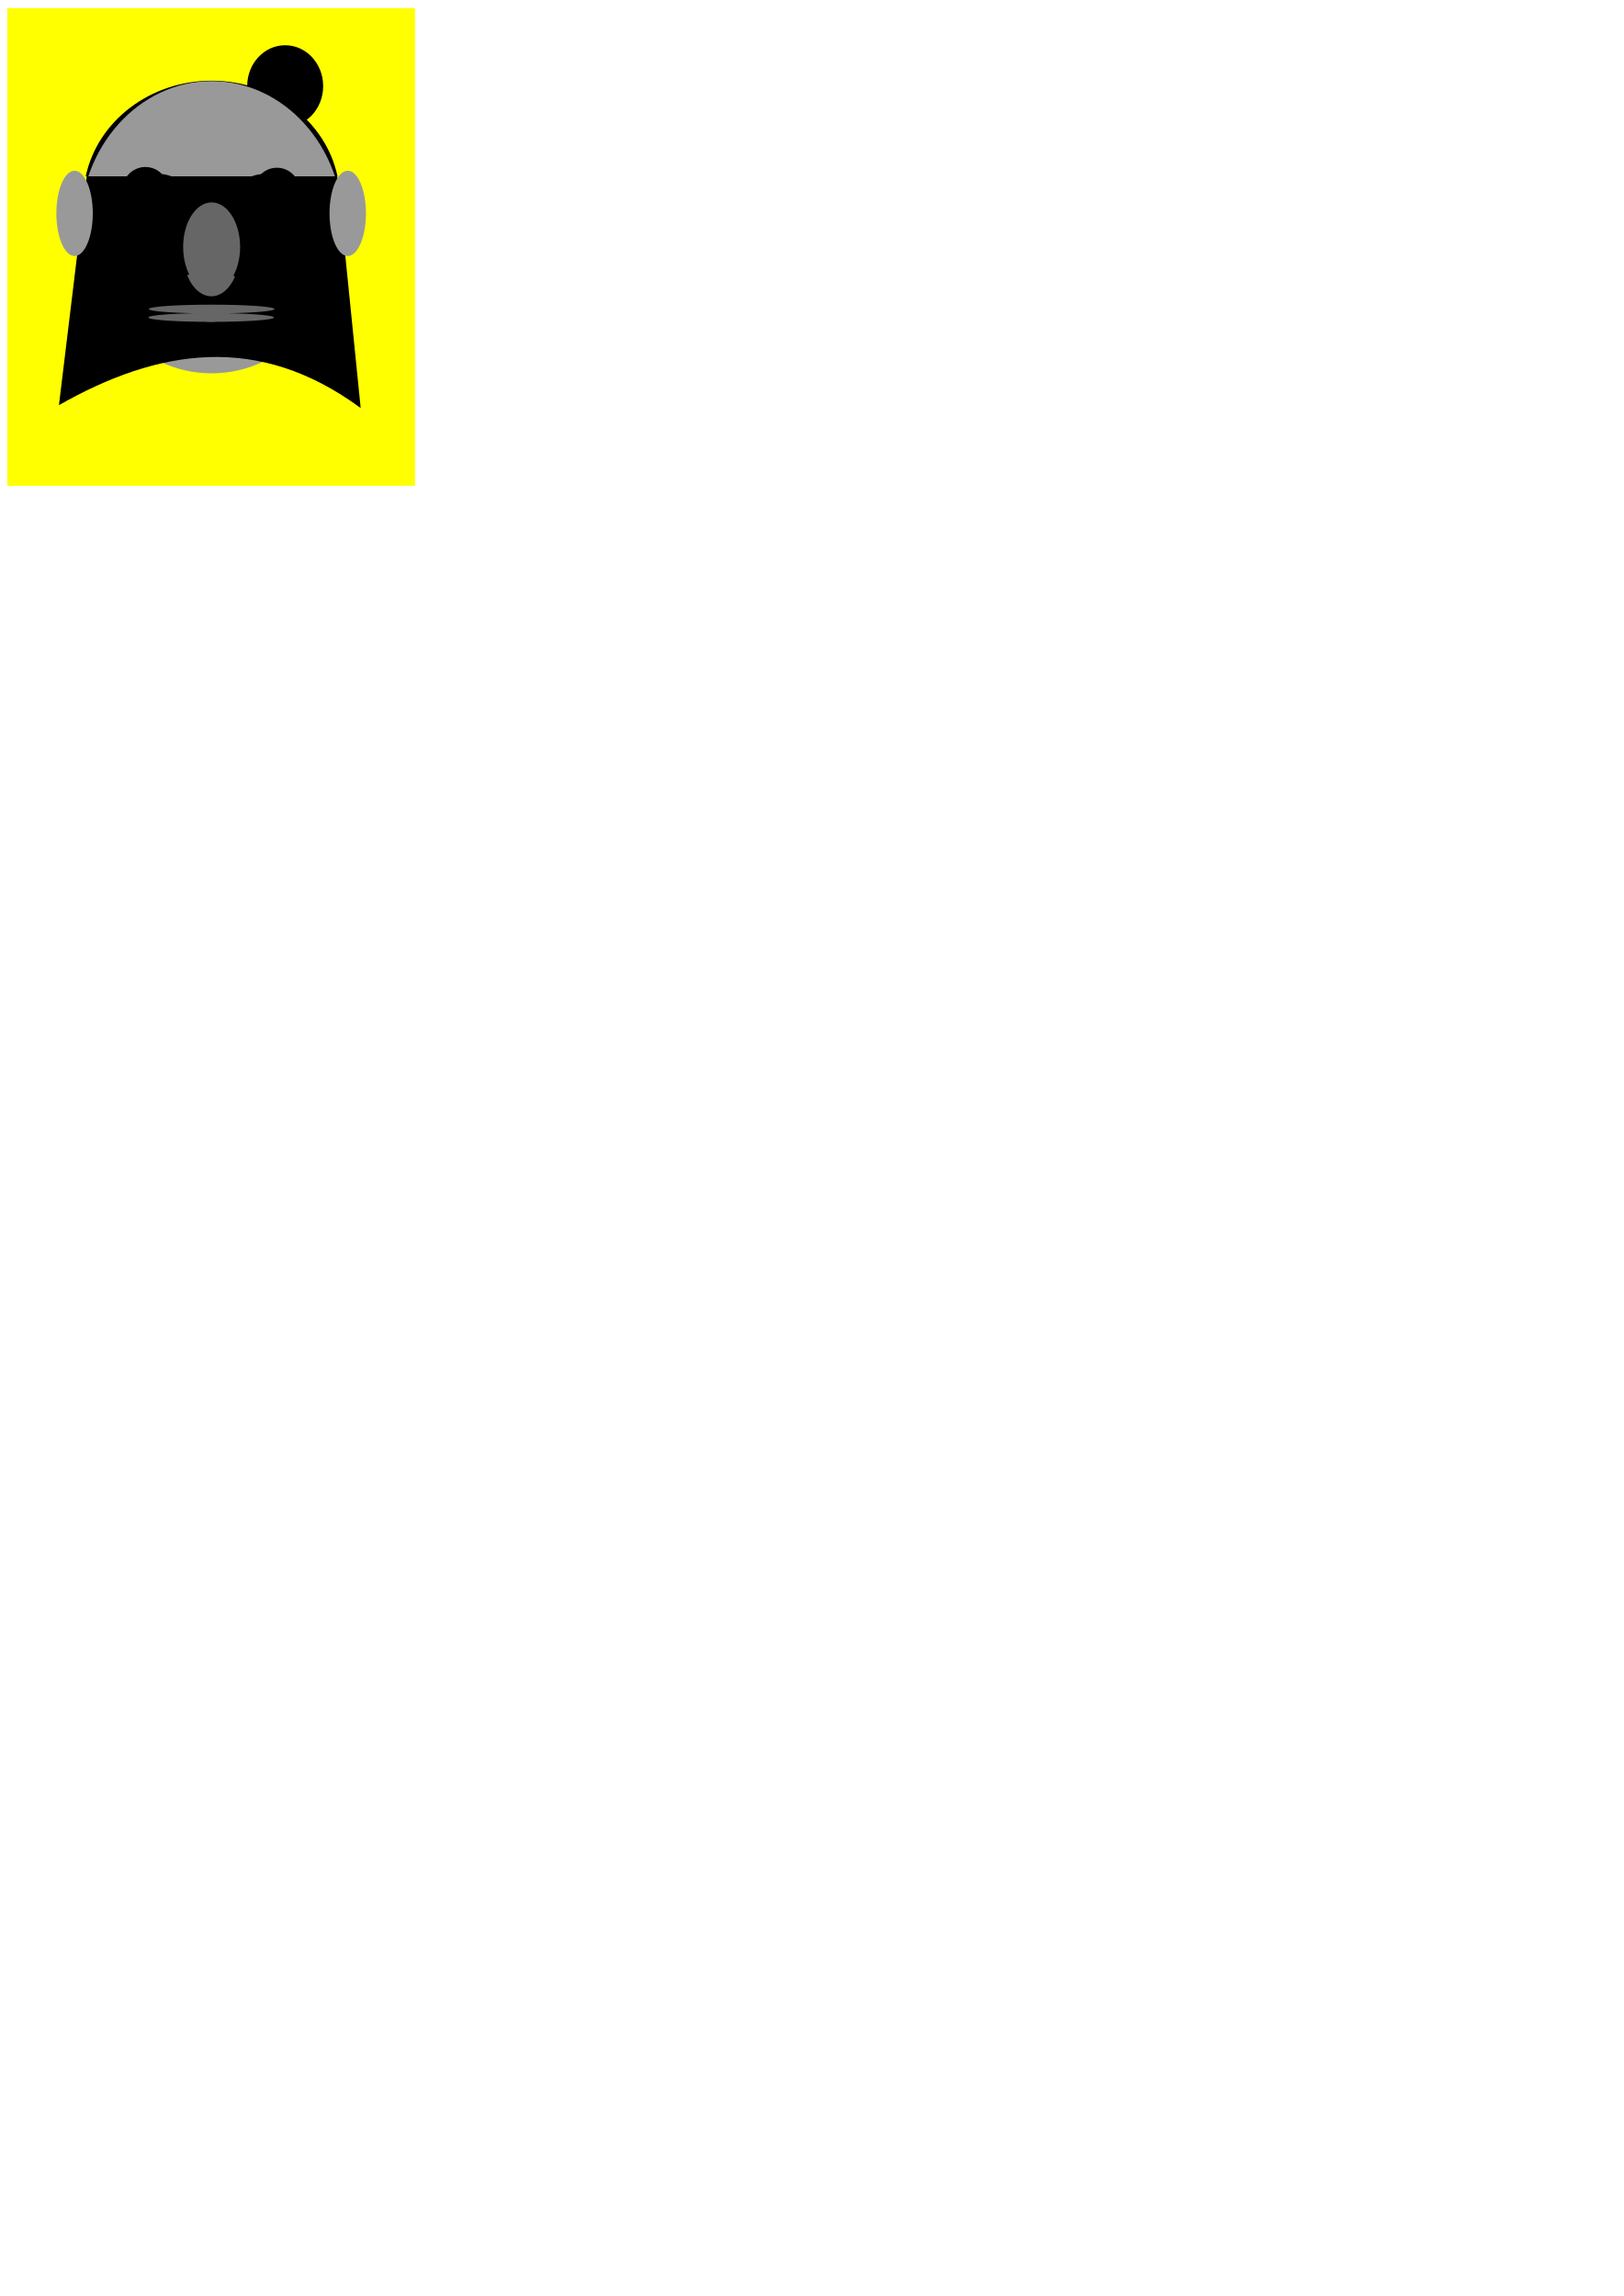
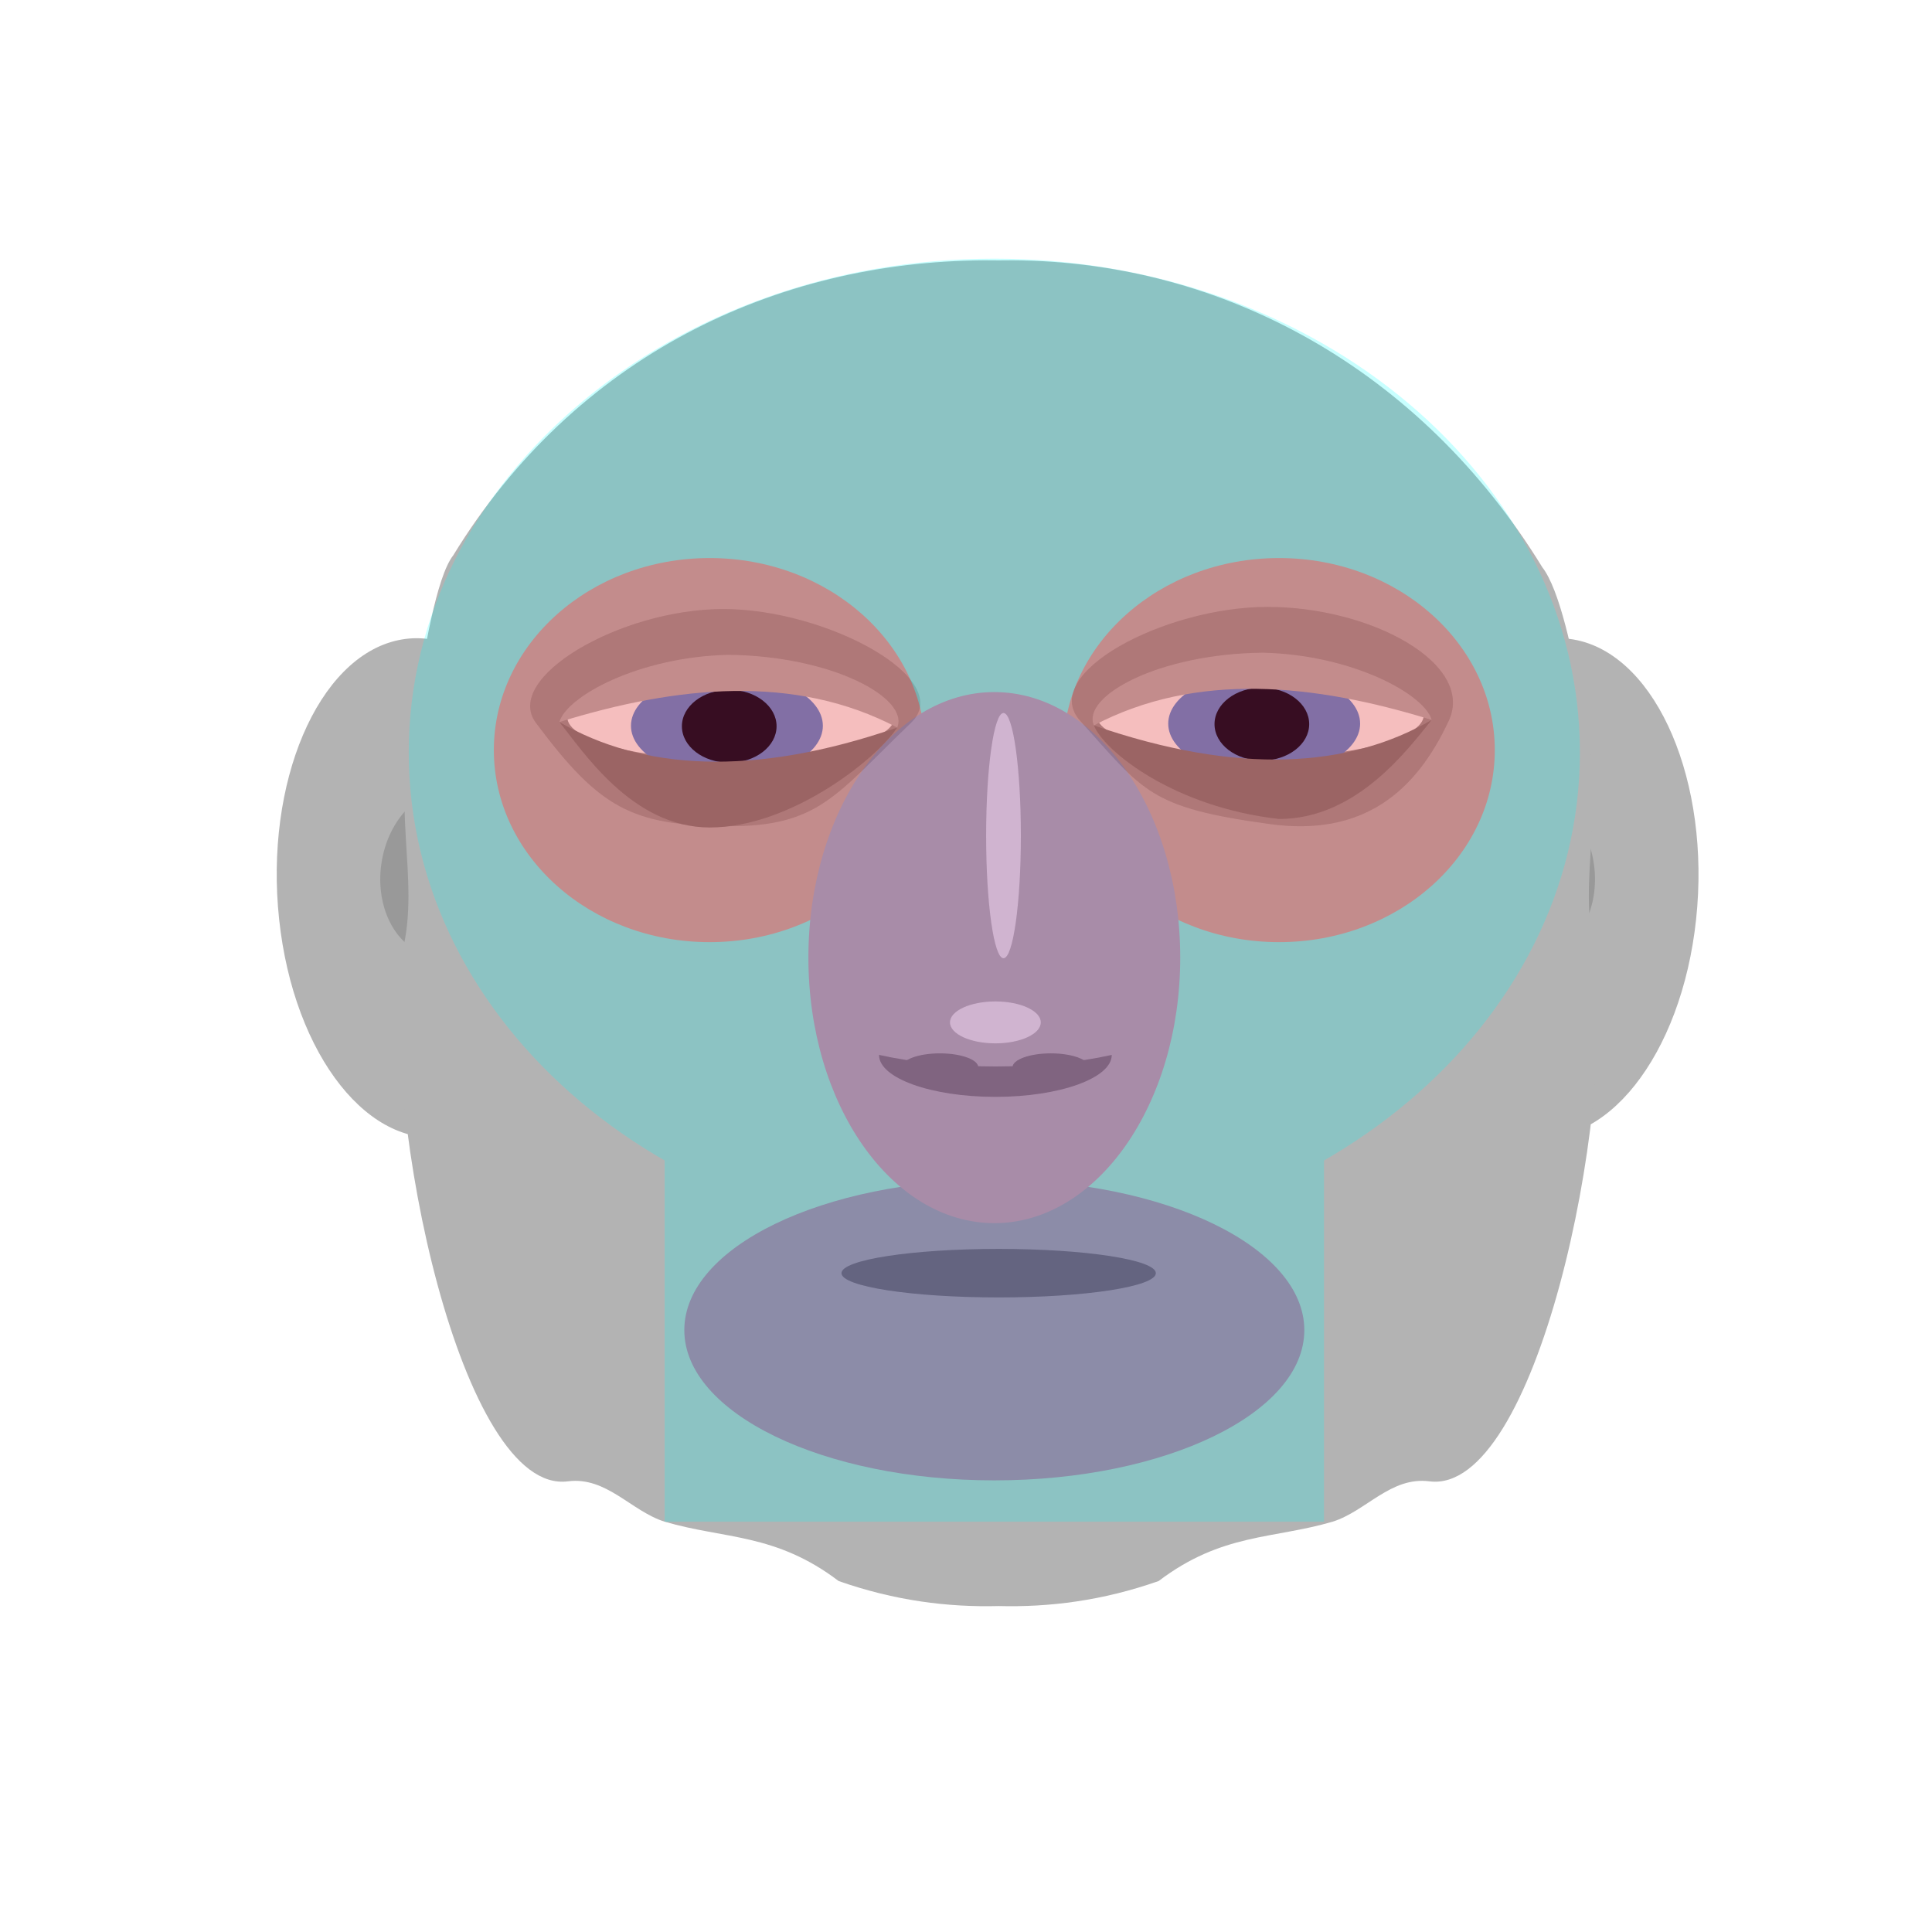
- <svg xmlns="http://www.w3.org/2000/svg" width="210mm" height="297mm" viewBox="0 0 210 297" version="1.1" id="svg8">
-   <defs id="defs2" />
-   <g id="layer1">
-     <ellipse style="fill:#999999;fill-opacity:1;stroke:#160600;stroke-width:0.956;stroke-miterlimit:4;stroke-dasharray:none;stroke-dashoffset:0;stroke-opacity:0" id="path4518-4" cx="27.371" cy="28.405" rx="17.064" ry="15.174">
-       </ellipse>
-     <path style="fill:#000000;fill-opacity:1;stroke:#160600;stroke-width:0.948;stroke-miterlimit:4;stroke-dasharray:none;stroke-dashoffset:0;stroke-opacity:0" d="m 27.503,10.436 a 16.607,15.341 0 0 0 -16.289,12.374 h 0.849 a 16.669,11.874 0 0 1 15.495,-7.528 16.669,11.874 0 0 1 15.509,7.528 h 0.715 A 16.607,15.341 0 0 0 27.503,10.436 Z" id="path4518-6">
-       </path>
-     <rect style="fill:#ffff00;fill-opacity:1;stroke:#160600;stroke-width:1.065;stroke-miterlimit:4;stroke-dasharray:none;stroke-dashoffset:0;stroke-opacity:0" id="rect4720" width="52.728" height="61.799" x="0.945" y="1.045" />
-     <g id="g4715" transform="translate(-54.39814,-106.1297)">
-       <path id="path4518-6-8" d="m 81.775,116.566 a 16.607,15.341 0 0 0 -16.289,12.374 h 0.849 a 16.669,11.874 0 0 1 15.495,-7.528 16.669,11.874 0 0 1 15.509,7.528 h 0.715 A 16.607,15.341 0 0 0 81.775,116.566 Z" style="fill:#000000;fill-opacity:1;stroke:#160600;stroke-width:0.948;stroke-miterlimit:4;stroke-dasharray:none;stroke-dashoffset:0;stroke-opacity:0" />
-       <ellipse ry="5.292" rx="4.914" cy="117.272" cx="91.281" id="path4711" style="fill:#000000;fill-opacity:1;stroke:#160600;stroke-width:1.065;stroke-miterlimit:4;stroke-dasharray:none;stroke-dashoffset:0;stroke-opacity:0" />
+ <svg xmlns="http://www.w3.org/2000/svg" width="210mm" height="210mm" viewBox="0 0 210 210" version="1.1" id="svg10150">
+   <defs id="defs10144" />
+   <g id="layer6" style="display:none;opacity:0.97" transform="translate(0,-87)">
+     <g id="g10974" transform="matrix(0.9996082,0,0,1.20695,-6.725874,56.18077)">
+       <ellipse transform="rotate(-17.18857)" ry="18.474" rx="12.872" cy="116.65" cx="18.63" id="path10966" style="opacity:1;fill:#b3b3b3;fill-opacity:1;stroke:#160600;stroke-width:0.1;stroke-miterlimit:4;stroke-dasharray:none;stroke-dashoffset:0;stroke-opacity:0" />
+       <ellipse ry="6.163" rx="5.723" cy="104.629" cx="53.926" id="path10970" style="opacity:1;fill:#999999;fill-opacity:1;stroke:#160600;stroke-width:0.1;stroke-miterlimit:4;stroke-dasharray:none;stroke-dashoffset:0;stroke-opacity:0" />
    </g>
-     <ellipse style="fill:#999999;fill-opacity:1;stroke:#160600;stroke-width:1.065;stroke-miterlimit:4;stroke-dasharray:none;stroke-dashoffset:0;stroke-opacity:0" id="path4518" cx="27.371" cy="29.393" rx="17.009" ry="18.899">
-       </ellipse>
-     <path style="fill:#000000;fill-opacity:1;stroke:#160600;stroke-width:1.065;stroke-miterlimit:4;stroke-dasharray:none;stroke-dashoffset:0;stroke-opacity:0" d="m 11.214,22.81 h 32.41 l 3.024,29.974 C 33.355,42.978 20.414,45.144 7.623,52.407 Z" id="rect4717" />
-     <g id="g4612" transform="translate(-54.00334,-103.419)">
-       <g transform="translate(0.4252214)" id="g4607">
-         <ellipse style="fill:#666666;fill-opacity:1;stroke:#160600;stroke-width:1.065;stroke-miterlimit:4;stroke-dasharray:none;stroke-dashoffset:0;stroke-opacity:0" id="path4566-0" cx="80.887" cy="144.487" rx="8.126" ry="0.567" />
-       </g>
-       <ellipse ry="1.039" rx="2.362" cy="144.014" cx="81.312" id="path4604" style="fill:#666666;fill-opacity:1;stroke:#160600;stroke-width:1.065;stroke-miterlimit:4;stroke-dasharray:none;stroke-dashoffset:0;stroke-opacity:0" />
-     </g>
-     <g id="g4587" transform="translate(-55.09003,-103.419)">
-       <ellipse ry="3.118" rx="3.024" cy="128.139" cx="73.894" id="path4568" style="fill:#000000;fill-opacity:1;stroke:#160600;stroke-width:1.065;stroke-miterlimit:4;stroke-dasharray:none;stroke-dashoffset:0;stroke-opacity:0" />
-       <ellipse ry="3.118" rx="3.024" cy="128.234" cx="90.903" id="path4568-3" style="fill:#000000;fill-opacity:1;stroke:#160600;stroke-width:1.065;stroke-miterlimit:4;stroke-dasharray:none;stroke-dashoffset:0;stroke-opacity:0" />
-     </g>
-     <path style="fill:#666666;fill-opacity:1;stroke:#160600;stroke-width:1.065;stroke-miterlimit:4;stroke-dasharray:none;stroke-dashoffset:0;stroke-opacity:0" d="m 27.34,26.799 a 3.685,5.764 0 0 0 -1.315,0.381 3.402,5.292 0 0 1 0.748,3.304 3.402,5.292 0 0 1 -2.561,5.121 3.685,5.764 0 0 0 3.128,2.722 3.685,5.764 0 0 0 3.059,-2.555 3.402,5.292 0 0 1 -2.492,-5.099 3.402,5.292 0 0 1 0.825,-3.444 3.685,5.764 0 0 0 -1.392,-0.43 z" id="path4564-7">
-       </path>
-     <ellipse style="fill:#666666;fill-opacity:1;stroke:#160600;stroke-width:1.065;stroke-miterlimit:4;stroke-dasharray:none;stroke-dashoffset:0;stroke-opacity:0" id="path4566" cx="27.371" cy="39.976" rx="8.126" ry="0.567">
-       </ellipse>
-     <ellipse style="fill:#666666;fill-opacity:1;stroke:#160600;stroke-width:1.065;stroke-miterlimit:4;stroke-dasharray:none;stroke-dashoffset:0;stroke-opacity:0" id="path4564" cx="27.371" cy="31.944" rx="3.685" ry="5.764">
-       </ellipse>
-     <g id="g4539" transform="translate(-48.55472,-103.7545)">
-       <ellipse transform="scale(-1,1)" ry="2.079" rx="3.307" cy="128.328" cx="-68.981" id="path4520" style="fill:#000000;fill-opacity:1;stroke:#160600;stroke-width:1.065;stroke-miterlimit:4;stroke-dasharray:none;stroke-dashoffset:0;stroke-opacity:0" />
-       <ellipse transform="scale(-1,1)" ry="2.079" rx="3.307" cy="128.328" cx="-82.871" id="path4520-4" style="fill:#000000;fill-opacity:1;stroke:#160600;stroke-width:1.065;stroke-miterlimit:4;stroke-dasharray:none;stroke-dashoffset:0;stroke-opacity:0" />
-     </g>
-     <g id="g4560" transform="matrix(0.9970114,0,0,1.241806,-53.38349,-137.4476)">
-       <ellipse ry="4.441" rx="2.362" cy="132.911" cx="63.217" id="path4541" style="fill:#999999;fill-opacity:1;stroke:#160600;stroke-width:1.065;stroke-miterlimit:4;stroke-dasharray:none;stroke-dashoffset:0;stroke-opacity:0" />
-       <ellipse ry="4.441" rx="2.362" cy="132.911" cx="98.652" id="path4541-4" style="fill:#999999;fill-opacity:1;stroke:#160600;stroke-width:1.065;stroke-miterlimit:4;stroke-dasharray:none;stroke-dashoffset:0;stroke-opacity:0" />
+     <g id="g10974-4" transform="matrix(-0.9996082,0,0,1.20695,224.2281,56.18077)">
+       <ellipse transform="rotate(-17.18857)" ry="18.474" rx="12.872" cy="116.65" cx="18.63" id="path10966-5" style="opacity:1;fill:#b3b3b3;fill-opacity:1;stroke:#160600;stroke-width:0.1;stroke-miterlimit:4;stroke-dasharray:none;stroke-dashoffset:0;stroke-opacity:0" />
+       <ellipse ry="6.163" rx="5.723" cy="104.629" cx="53.926" id="path10970-8" style="opacity:1;fill:#999999;fill-opacity:1;stroke:#160600;stroke-width:0.1;stroke-miterlimit:4;stroke-dasharray:none;stroke-dashoffset:0;stroke-opacity:0" />
    </g>
  </g>
+   <g transform="translate(0,-87)" style="display:inline" id="g968">
+     <g id="g976" transform="translate(-1.025422e-5)">
+       <g id="g966" transform="matrix(-1.217801,0.177259,0.2140267,1.470401,209.5516,18.47693)">
+         <ellipse transform="rotate(-17.18857)" ry="18.474" rx="12.872" cy="116.65" cx="18.63" id="ellipse962" style="opacity:1;fill:#b3b3b3;fill-opacity:1;stroke:#160600;stroke-width:0.1;stroke-miterlimit:4;stroke-dasharray:none;stroke-dashoffset:0;stroke-opacity:0" />
+         <ellipse ry="6.163" rx="5.723" cy="104.629" cx="53.926" id="ellipse964" style="opacity:1;fill:#999999;fill-opacity:1;stroke:#160600;stroke-width:0.1;stroke-miterlimit:4;stroke-dasharray:none;stroke-dashoffset:0;stroke-opacity:0" />
+       </g>
+       <ellipse ry="5.3" rx="5.565" cy="206.628" cx="161.133" id="path970" style="fill:#b3b3b3;fill-opacity:1;stroke:#160600;stroke-width:1.065;stroke-miterlimit:4;stroke-dasharray:none;stroke-dashoffset:0;stroke-opacity:0" />
+     </g>
+     <g transform="matrix(-1,0,0,1,214.6992,0)" style="display:inline" id="g976-3">
+       <g id="g966-0" transform="matrix(-1.217801,0.177259,0.2140267,1.470401,209.5516,18.47693)">
+         <ellipse transform="rotate(-17.18857)" ry="18.474" rx="12.872" cy="116.65" cx="18.63" id="ellipse962-4" style="opacity:1;fill:#b3b3b3;fill-opacity:1;stroke:#160600;stroke-width:0.1;stroke-miterlimit:4;stroke-dasharray:none;stroke-dashoffset:0;stroke-opacity:0" />
+         <ellipse ry="6.163" rx="5.723" cy="104.629" cx="53.926" id="ellipse964-4" style="opacity:1;fill:#999999;fill-opacity:1;stroke:#160600;stroke-width:0.1;stroke-miterlimit:4;stroke-dasharray:none;stroke-dashoffset:0;stroke-opacity:0" />
+       </g>
+       <ellipse ry="5.3" rx="5.565" cy="206.628" cx="161.133" id="path970-4" style="fill:#b3b3b3;fill-opacity:1;stroke:#160600;stroke-width:1.065;stroke-miterlimit:4;stroke-dasharray:none;stroke-dashoffset:0;stroke-opacity:0" />
+     </g>
+   </g>
+   <g id="layer1" style="display:inline" transform="translate(0,-87)">
+     <ellipse style="opacity:1;fill:#b3b3b3;fill-opacity:1;stroke:#160600;stroke-width:0.116;stroke-miterlimit:4;stroke-dasharray:none;stroke-dashoffset:0;stroke-opacity:0" id="path10827" cx="108.073" cy="169.281" rx="62.394" ry="53.657">
+       </ellipse>
+     <path style="opacity:1;fill:#b3b3b3;fill-opacity:1;stroke:#160600;stroke-width:0.092;stroke-miterlimit:4;stroke-dasharray:none;stroke-dashoffset:0;stroke-opacity:0" d="m 62.137,184.008 93.757,-0.998 c -4.272,23.438 -5.824,47.481 -21.466,68.392 -17.8,9.002 -34.854,8.298 -51.324,0 C 68.842,228.739 64.403,207.986 62.137,184.008 Z" id="rect10833">
+       </path>
+     <ellipse style="opacity:1;fill:#b3b3b3;fill-opacity:1;stroke:#160600;stroke-width:0.145;stroke-miterlimit:4;stroke-dasharray:none;stroke-dashoffset:0;stroke-opacity:0" id="path10838" cx="73.377" cy="198.485" rx="20.695" ry="27.933">
+       </ellipse>
+     <ellipse style="display:inline;opacity:1;fill:#b3b3b3;fill-opacity:1;stroke:#160600;stroke-width:0.145;stroke-miterlimit:4;stroke-dasharray:none;stroke-dashoffset:0;stroke-opacity:0" id="path10838-9" cx="143.38" cy="198.068" rx="20.695" ry="27.933">
+       </ellipse>
+   </g>
+   <g id="layer9" style="display:inline" transform="translate(0,-87)">
+     <path style="opacity:1;fill:#b3b3b3;fill-opacity:1;stroke:#160600;stroke-width:0.108;stroke-miterlimit:4;stroke-dasharray:none;stroke-dashoffset:0;stroke-opacity:0" d="m 106.989,115.297 c -22.735,0.123 -44.473,10.442 -57.722,32.062 -1.863,2.376 -3.182,10.719 -4.112,16.173 -2.899,10.878 0.602,19.007 -1.434,26.949 -2.212,18.274 6.454,59.021 18.004,57.534 4.207,-0.542 6.874,3.241 10.518,4.385 6.498,1.908 12.034,1.228 18.915,6.452 6.089,2.143 11.91,2.862 17.388,2.719 0.002,5e-5 0.003,-4e-5 0.005,0 5.477,0.144 11.299,-0.576 17.388,-2.719 6.881,-5.225 12.417,-4.545 18.915,-6.452 3.645,-1.145 6.311,-4.927 10.518,-4.385 11.549,1.487 20.216,-39.26 18.004,-57.534 -2.036,-7.942 1.465,-16.072 -1.434,-26.949 -0.929,-5.454 -2.435,-12.493 -4.298,-14.869 -13.25,-21.619 -34.801,-33.243 -57.536,-33.366 -0.519,-0.003 -1.038,0.002 -1.556,0.01 -0.002,-2e-5 -0.003,3e-5 -0.005,0 -0.519,-0.008 -1.038,-0.013 -1.556,-0.01 z" id="rect11055" />
+   </g>
+   <g id="layer11" style="display:none">
+     <path style="fill:#b3b3b3;fill-opacity:1;stroke:#160600;stroke-width:0.1;stroke-miterlimit:4;stroke-dasharray:none;stroke-dashoffset:0;stroke-opacity:0" d="M 44.789,73.249 C 58.121,8.287 163.261,17.283 171.734,71.924 174.003,89.087 158.524,133.433 137.281,162.561 124.384,181.869 90.549,179.915 79.507,160.971 71.482,151.088 41.361,104.18 44.789,73.249 Z" id="rect1306" />
+   </g>
+   <g id="layer3" style="display:none" transform="translate(0,-87)">
+     <g id="g10892" transform="translate(-6.746355,77.20829)">
+       <ellipse ry="16.268" rx="21.959" cy="88.341" cx="83.734" id="path10856" style="opacity:1;fill:#999999;fill-opacity:1;stroke:#160600;stroke-width:0.082;stroke-miterlimit:4;stroke-dasharray:none;stroke-dashoffset:0;stroke-opacity:0" />
+       <ellipse ry="6.089" rx="19.164" cy="87.528" cx="84.615" id="path10880" style="opacity:1;fill:#f2f2f2;fill-opacity:1;stroke:#160600;stroke-width:0.117;stroke-miterlimit:4;stroke-dasharray:none;stroke-dashoffset:0;stroke-opacity:0" />
+       <ellipse ry="7.441" rx="11.235" cy="88.748" cx="84.141" id="path10882" style="opacity:1;fill:#5f8dd3;fill-opacity:1;stroke:#160600;stroke-width:0.121;stroke-miterlimit:4;stroke-dasharray:none;stroke-dashoffset:0;stroke-opacity:0" />
+       <ellipse ry="5.204" rx="5.543" cy="88.815" cx="84.412" id="path10884" style="opacity:1;fill:#00112b;fill-opacity:1;stroke:#160600;stroke-width:0.125;stroke-miterlimit:4;stroke-dasharray:none;stroke-dashoffset:0;stroke-opacity:0" />
+       <path id="path10860" transform="scale(0.2645833)" d="m 318.525,297.133 c -39.74,1.173 -71.385,22.468 -74.666,36.28 51.935,-19.596 104.251,-26.101 149.514,2.967 5.427,-15.634 -28.242,-38.651 -74.848,-39.247 z" style="opacity:1;fill:#b3b3b3;fill-opacity:1;stroke:#160600;stroke-width:0.609;stroke-miterlimit:4;stroke-dasharray:none;stroke-dashoffset:0;stroke-opacity:0" />
+       <path id="path10860-5" d="m 82.38,102.365 c -9.12,-4.3e-4 -15.147,-10.086 -17.858,-14.15 9.666,6.824 22.554,7.945 39.559,0.785 -2.288,4.343 -12.118,13.36 -21.701,13.365 z" style="opacity:1;fill:#808080;fill-opacity:1;stroke:#160600;stroke-width:0.161;stroke-miterlimit:4;stroke-dasharray:none;stroke-dashoffset:0;stroke-opacity:0" />
+     </g>
+     <g transform="matrix(-1,0,0,1,222.7077,78.41907)" id="g10892-2">
+       <ellipse ry="16.268" rx="21.959" cy="88.341" cx="83.734" id="path10856-1" style="opacity:1;fill:#999999;fill-opacity:1;stroke:#160600;stroke-width:0.082;stroke-miterlimit:4;stroke-dasharray:none;stroke-dashoffset:0;stroke-opacity:0" />
+       <ellipse ry="6.089" rx="19.164" cy="87.528" cx="84.615" id="path10880-3" style="opacity:1;fill:#f2f2f2;fill-opacity:1;stroke:#160600;stroke-width:0.117;stroke-miterlimit:4;stroke-dasharray:none;stroke-dashoffset:0;stroke-opacity:0" />
+       <ellipse ry="7.441" rx="11.235" cy="88.748" cx="84.141" id="path10882-0" style="opacity:1;fill:#5f8dd3;fill-opacity:1;stroke:#160600;stroke-width:0.121;stroke-miterlimit:4;stroke-dasharray:none;stroke-dashoffset:0;stroke-opacity:0" />
+       <ellipse ry="5.204" rx="5.543" cy="88.815" cx="84.412" id="path10884-9" style="opacity:1;fill:#00112b;fill-opacity:1;stroke:#160600;stroke-width:0.125;stroke-miterlimit:4;stroke-dasharray:none;stroke-dashoffset:0;stroke-opacity:0" />
+       <path id="path10860-9" transform="scale(0.2645833)" d="m 318.525,297.133 c -39.74,1.173 -71.385,22.468 -74.666,36.28 51.935,-19.596 104.251,-26.101 149.514,2.967 5.427,-15.634 -28.242,-38.651 -74.848,-39.247 z" style="opacity:1;fill:#b3b3b3;fill-opacity:1;stroke:#160600;stroke-width:0.609;stroke-miterlimit:4;stroke-dasharray:none;stroke-dashoffset:0;stroke-opacity:0" />
+       <path id="path10860-5-1" d="m 82.38,102.365 c -9.12,-4.3e-4 -15.147,-10.086 -17.858,-14.15 9.666,6.824 22.554,7.945 39.559,0.785 -2.288,4.343 -12.118,13.36 -21.701,13.365 z" style="opacity:1;fill:#808080;fill-opacity:1;stroke:#160600;stroke-width:0.161;stroke-miterlimit:4;stroke-dasharray:none;stroke-dashoffset:0;stroke-opacity:0" />
+     </g>
+   </g>
+   <g style="display:inline" id="g11107" transform="translate(0,-87)">
+     <g id="g11091" transform="matrix(0.9282286,0,0,0.7611063,0.9109735,98.34172)">
+       <path style="opacity:1;fill:#999999;fill-opacity:1;stroke:#160600;stroke-width:0.082;stroke-miterlimit:4;stroke-dasharray:none;stroke-dashoffset:0;stroke-opacity:0" d="M 105.693,88.341 C 96.927,98.584 94.942,103.158 84.232,103.094 72.998,103.026 69.207,100.492 61.776,88.341 57.859,81.937 71.607,72.073 83.734,72.073 c 12.127,-2e-6 27.279,10.053 21.959,16.268 z" id="ellipse11079" />
+       <ellipse style="opacity:1;fill:#f2f2f2;fill-opacity:1;stroke:#160600;stroke-width:0.117;stroke-miterlimit:4;stroke-dasharray:none;stroke-dashoffset:0;stroke-opacity:0" id="ellipse11081" cx="84.615" cy="87.528" rx="19.164" ry="6.089" />
+       <ellipse style="opacity:1;fill:#5f8dd3;fill-opacity:1;stroke:#160600;stroke-width:0.121;stroke-miterlimit:4;stroke-dasharray:none;stroke-dashoffset:0;stroke-opacity:0" id="ellipse11083" cx="84.141" cy="88.748" rx="11.235" ry="7.441" />
+       <ellipse style="opacity:1;fill:#00112b;fill-opacity:1;stroke:#160600;stroke-width:0.125;stroke-miterlimit:4;stroke-dasharray:none;stroke-dashoffset:0;stroke-opacity:0" id="ellipse11085" cx="84.412" cy="88.815" rx="5.543" ry="5.204" />
+       <path style="opacity:1;fill:#b3b3b3;fill-opacity:1;stroke:#160600;stroke-width:0.609;stroke-miterlimit:4;stroke-dasharray:none;stroke-dashoffset:0;stroke-opacity:0" d="m 318.525,297.133 c -39.74,1.173 -71.385,22.468 -74.666,36.28 51.935,-19.596 104.251,-26.101 149.514,2.967 5.427,-15.634 -28.242,-38.651 -74.848,-39.247 z" transform="scale(0.2645833)" id="path11087" />
+       <path style="opacity:1;fill:#808080;fill-opacity:1;stroke:#160600;stroke-width:0.161;stroke-miterlimit:4;stroke-dasharray:none;stroke-dashoffset:0;stroke-opacity:0" d="m 82.131,103.275 c -9.12,-4.3e-4 -14.898,-10.995 -17.61,-15.059 9.666,6.824 22.554,7.945 39.559,0.785 -2.288,4.343 -12.367,14.269 -21.949,14.274 z" id="path11089" />
+     </g>
+     <g id="g11105" transform="matrix(-0.9282286,0,0,0.7611063,215.5118,98.10967)">
+       <path style="opacity:1;fill:#999999;fill-opacity:1;stroke:#160600;stroke-width:0.082;stroke-miterlimit:4;stroke-dasharray:none;stroke-dashoffset:0;stroke-opacity:0" d="M 105.693,88.341 C 98.187,98.527 97.573,100.737 83.486,103.094 72.566,104.92 66.387,98.504 62.521,88.341 59.421,80.191 71.607,72.073 83.734,72.073 c 12.127,-2e-6 26.883,9.586 21.959,16.268 z" id="ellipse11093">
+         </path>
+       <ellipse style="opacity:1;fill:#f2f2f2;fill-opacity:1;stroke:#160600;stroke-width:0.117;stroke-miterlimit:4;stroke-dasharray:none;stroke-dashoffset:0;stroke-opacity:0" id="ellipse11095" cx="84.615" cy="87.528" rx="19.164" ry="6.089" />
+       <ellipse style="opacity:1;fill:#5f8dd3;fill-opacity:1;stroke:#160600;stroke-width:0.121;stroke-miterlimit:4;stroke-dasharray:none;stroke-dashoffset:0;stroke-opacity:0" id="ellipse11097" cx="84.141" cy="88.748" rx="11.235" ry="7.441" />
+       <ellipse style="opacity:1;fill:#00112b;fill-opacity:1;stroke:#160600;stroke-width:0.125;stroke-miterlimit:4;stroke-dasharray:none;stroke-dashoffset:0;stroke-opacity:0" id="ellipse11099" cx="84.412" cy="88.815" rx="5.543" ry="5.204" />
+       <path style="opacity:1;fill:#b3b3b3;fill-opacity:1;stroke:#160600;stroke-width:0.609;stroke-miterlimit:4;stroke-dasharray:none;stroke-dashoffset:0;stroke-opacity:0" d="m 318.525,297.133 c -39.74,1.173 -71.385,22.468 -74.666,36.28 51.935,-19.596 104.251,-26.101 149.514,2.967 5.427,-15.634 -28.242,-38.651 -74.848,-39.247 z" transform="scale(0.2645833)" id="path11101">
+         </path>
+       <path style="opacity:1;fill:#808080;fill-opacity:1;stroke:#160600;stroke-width:0.161;stroke-miterlimit:4;stroke-dasharray:none;stroke-dashoffset:0;stroke-opacity:0" d="m 82.38,102.365 c -9.12,-4.3e-4 -15.147,-10.086 -17.858,-14.15 9.666,6.824 22.554,7.945 39.559,0.785 -1.201,3.68 -9.386,11.694 -21.701,13.365 z" id="path11103">
+         </path>
+     </g>
+   </g>
+   <g id="layer4" style="display:inline" transform="translate(0,-87)">
+     <path style="opacity:1;fill:#808080;fill-opacity:1;stroke:#160600;stroke-width:0.1;stroke-miterlimit:4;stroke-dasharray:none;stroke-dashoffset:0;stroke-opacity:0" d="m 95.547,201.661 a 12.649,4.554 0 0 0 -0.002,0.011 12.649,4.554 0 0 0 12.649,4.554 12.649,4.554 0 0 0 12.649,-4.554 12.649,4.554 0 0 0 -10e-4,-0.008 20.981,6.181 0 0 1 -12.648,1.256 20.981,6.181 0 0 1 -12.647,-1.259 z" id="path10930" />
+     <ellipse style="opacity:1;fill:#e6e6e6;fill-opacity:1;stroke:#160600;stroke-width:0.1;stroke-miterlimit:4;stroke-dasharray:none;stroke-dashoffset:0;stroke-opacity:0" id="path10937" cx="108.194" cy="198.13" rx="4.933" ry="2.277" />
+     <g id="g10958" transform="translate(-6.746355,77.71426)" style="fill:#808080;fill-opacity:1">
+       <ellipse ry="1.523" rx="4.173" cy="125.303" cx="108.911" id="path10939" style="opacity:1;fill:#808080;fill-opacity:1;stroke:#160600;stroke-width:0.1;stroke-miterlimit:4;stroke-dasharray:none;stroke-dashoffset:0;stroke-opacity:0" />
+       <ellipse ry="1.523" rx="4.173" cy="125.303" cx="120.97" id="path10939-3" style="opacity:1;fill:#808080;fill-opacity:1;stroke:#160600;stroke-width:0.1;stroke-miterlimit:4;stroke-dasharray:none;stroke-dashoffset:0;stroke-opacity:0" />
+     </g>
+     <ellipse style="opacity:1;fill:#e6e6e6;fill-opacity:1;stroke:#160600;stroke-width:0.1;stroke-miterlimit:4;stroke-dasharray:none;stroke-dashoffset:0;stroke-opacity:0" id="path10960" cx="109.076" cy="177.828" rx="1.887" ry="13.328" />
+   </g>
+   <g id="layer5" style="display:none" transform="translate(0,-87)">
+     <ellipse style="opacity:1;fill:#808080;fill-opacity:1;stroke:#160600;stroke-width:0.047;stroke-miterlimit:4;stroke-dasharray:none;stroke-dashoffset:0;stroke-opacity:0" id="path10963" cx="107.972" cy="232.577" rx="17.899" ry="3.224" />
+   </g>
+   <g style="display:none" id="g11041" transform="translate(0,-87)">
+     <path style="opacity:1;fill:#808080;fill-opacity:1;stroke:#160600;stroke-width:0.039;stroke-miterlimit:4;stroke-dasharray:none;stroke-dashoffset:0;stroke-opacity:0" d="m 132.184,242.425 c 0,0.95 -10.582,1.721 -23.635,1.721 -13.053,0 -23.635,-0.77 -23.635,-1.721 0,-0.95 10.336,0.169 23.389,0.169 13.053,0 23.881,-1.119 23.881,-0.169 z" id="ellipse11039" />
+   </g>
+   <g id="layer8" style="display:inline" transform="translate(0,-87)">
+     <ellipse style="opacity:1;fill:#808080;fill-opacity:1;stroke:#160600;stroke-width:0.153;stroke-miterlimit:4;stroke-dasharray:none;stroke-dashoffset:0;stroke-opacity:0" id="path11052" cx="108.551" cy="225.388" rx="17.086" ry="2.638" />
+   </g>
+   <g id="layer7" style="display:none" transform="translate(0,-87)">
+     <path style="opacity:1;fill:#552200;fill-opacity:1;stroke:#160600;stroke-width:0.117;stroke-miterlimit:4;stroke-dasharray:none;stroke-dashoffset:0;stroke-opacity:0" d="m 108.142,112.709 a 61.067,42.189 0 0 0 -61.067,42.189 61.067,42.189 0 0 0 0.059,1.162 63.476,37.408 0 0 1 60.568,-26.235 63.476,37.408 0 0 1 61.311,27.789 61.067,42.189 0 0 0 0.197,-2.716 61.067,42.189 0 0 0 -61.067,-42.189 z" id="path11000" />
+   </g>
+   <g transform="translate(0,-87)" style="display:none" id="g1300">
+     <path id="path1298" d="m 108.142,112.709 c -36.451,-29.426 -70.297,25.85 -69.813,54.38 -6.083,5.688 4.537,5.015 4.565,5.403 8.288,-15.607 45.591,-52.902 64.808,-42.666 20.308,-6.029 54.446,22.541 61.841,38.92 0.108,-0.904 9.184,-2.87 4.702,-6.692 -6.085,-41.278 -41.693,-76.87 -66.103,-49.344 z" style="opacity:1;fill:#552200;fill-opacity:1;stroke:#160600;stroke-width:0.117;stroke-miterlimit:4;stroke-dasharray:none;stroke-dashoffset:0;stroke-opacity:0" />
+   </g>
+   <g id="layer12" style="display:none">
+     <path style="fill:#552200;fill-opacity:1;stroke:#160600;stroke-width:5.044;stroke-miterlimit:4;stroke-dasharray:none;stroke-dashoffset:0;stroke-opacity:0" d="M 410.68,14.92 C 254.958,14.919 128.72,133.085 128.721,278.85 c 0.117,12.745 -6.103,21.805 3.301,38.062 42.743,28.669 70.031,10.496 78.057,0 -0.096,-1.668 -0.165,-3.338 -0.205,-5.008 -2.2e-4,-90.771 80.729,-165.174 183.262,-172.057 5.128,-0.344 8.894,-5.478 14.124,-5.478 4.5,-2e-5 10.382,5.088 14.807,5.343 103.553,5.978 185.414,80.786 185.414,172.191 -0.068,1.67 -0.165,3.34 -0.289,5.008 2.245,15.098 74.692,13.665 82.225,0 2.054,-12.598 3.13,-25.319 3.221,-38.062 C 692.638,133.086 566.401,14.92 410.68,14.92 Z" transform="scale(0.2645833)" id="path950" />
+   </g>
+   <g id="layer2" style="display:inline;opacity:0.215" transform="translate(0,-87)">
+     <g id="g10819" transform="translate(-4.353594,77.20829)">
+       <ellipse ry="53.666" rx="63.65" cy="91.573" cx="112.432" id="path10790" style="fill:#00ffff;fill-opacity:1;stroke:#160600;stroke-width:0.099;stroke-miterlimit:4;stroke-dasharray:none;stroke-dashoffset:0;stroke-opacity:0" />
+       <rect y="114.301" x="76.597" height="60.891" width="71.67" id="rect10794" style="fill:#00ffff;fill-opacity:1;stroke:#160600;stroke-width:0.1;stroke-miterlimit:4;stroke-dasharray:none;stroke-dashoffset:0;stroke-opacity:0" />
+     </g>
+     <ellipse style="opacity:1;fill:#000080;fill-opacity:1;stroke:#160600;stroke-width:0.094;stroke-miterlimit:4;stroke-dasharray:none;stroke-dashoffset:0;stroke-opacity:0" id="path10825" cx="108.078" cy="231.578" rx="33.696" ry="16.332" />
+     <g id="g10815" transform="translate(-6.746355,77.20829)">
+       <ellipse ry="20.875" rx="23.453" cy="91.324" cx="83.878" id="path10796" style="fill:#ff0000;fill-opacity:1;stroke:#160600;stroke-width:0.1;stroke-miterlimit:4;stroke-dasharray:none;stroke-dashoffset:0;stroke-opacity:0" />
+       <ellipse ry="20.875" rx="23.453" cy="91.324" cx="145.77" id="path10796-9" style="opacity:1;fill:#ff0000;fill-opacity:1;stroke:#160600;stroke-width:0.1;stroke-miterlimit:4;stroke-dasharray:none;stroke-dashoffset:0;stroke-opacity:0" />
+     </g>
+     <ellipse style="opacity:1;fill:#800080;fill-opacity:1;stroke:#160600;stroke-width:0.1;stroke-miterlimit:4;stroke-dasharray:none;stroke-dashoffset:0;stroke-opacity:0" id="path10821" cx="108.078" cy="191.089" rx="20.208" ry="28.863" />
+   </g>
+   <g id="layer10" style="display:inline" transform="translate(0,-87)">
+     <rect style="opacity:1;fill:#f2f2f2;fill-opacity:1;stroke:#160600;stroke-width:0.1;stroke-miterlimit:4;stroke-dasharray:none;stroke-dashoffset:0;stroke-opacity:0" id="rect11975" width="18.924" height="17.619" x="-171.623" y="22.925">
+       </rect>
+     <rect style="opacity:1;fill:#5f8dd3;fill-opacity:1;stroke:#160600;stroke-width:0.1;stroke-miterlimit:4;stroke-dasharray:none;stroke-dashoffset:0;stroke-opacity:0" id="rect11977" width="17.619" height="17.619" x="-141.606" y="24.23">
+       </rect>
+     <rect style="opacity:1;fill:#00112b;fill-opacity:1;stroke:#160600;stroke-width:0.1;stroke-miterlimit:4;stroke-dasharray:none;stroke-dashoffset:0;stroke-opacity:0" id="rect11979" width="21.534" height="18.272" x="-108.978" y="25.535">
+       </rect>
+     <text xml:space="preserve" style="font-style:normal;font-weight:normal;font-size:10.583px;line-height:1.25;font-family:sans-serif;letter-spacing:0px;word-spacing:0px;fill:#000000;fill-opacity:1;stroke:none;stroke-width:0.265" x="-173.581" y="4" id="text11983">
+       <tspan id="tspan11981" x="-173.581" y="4" style="stroke-width:0.265">eye</tspan>
+     </text>
+     <text xml:space="preserve" style="font-style:normal;font-weight:normal;font-size:10.583px;line-height:1.25;font-family:sans-serif;letter-spacing:0px;word-spacing:0px;fill:#000000;fill-opacity:1;stroke:none;stroke-width:0.265" x="-173.678" y="92.035" id="text11987">
+       <tspan id="tspan11985" x="-173.678" y="92.035" style="stroke-width:0.265">skin</tspan>
+     </text>
+     <text xml:space="preserve" style="font-style:normal;font-weight:normal;font-size:10.583px;line-height:1.25;font-family:sans-serif;letter-spacing:0px;word-spacing:0px;fill:#000000;fill-opacity:1;stroke:none;stroke-width:0.265" x="-172.405" y="198.828" id="text11991">
+       <tspan id="tspan11989" x="-172.405" y="198.828" style="stroke-width:0.265">hair</tspan>
+     </text>
+     <rect style="opacity:1;fill:#cccccc;fill-opacity:1;stroke:#160600;stroke-width:0.1;stroke-miterlimit:4;stroke-dasharray:none;stroke-dashoffset:0;stroke-opacity:0" id="rect11993" width="23.492" height="17.619" x="-175.636" y="106.392">
+       </rect>
+     <rect style="opacity:1;fill:#b3b3b3;fill-opacity:1;stroke:#160600;stroke-width:0.1;stroke-miterlimit:4;stroke-dasharray:none;stroke-dashoffset:0;stroke-opacity:0" id="rect11995" width="20.882" height="16.314" x="-143.66" y="107.044">
+       </rect>
+     <rect style="opacity:1;fill:#999999;fill-opacity:1;stroke:#160600;stroke-width:0.1;stroke-miterlimit:4;stroke-dasharray:none;stroke-dashoffset:0;stroke-opacity:0" id="rect11997" width="22.187" height="17.619" x="-113.643" y="106.392">
+       </rect>
+     <rect style="opacity:1;fill:#808080;fill-opacity:1;stroke:#160600;stroke-width:0.1;stroke-miterlimit:4;stroke-dasharray:none;stroke-dashoffset:0;stroke-opacity:0" id="rect11999" width="26.102" height="20.882" x="-81.667" y="105.087">
+       </rect>
+     <rect style="opacity:1;fill:#552200;fill-opacity:1;stroke:#160600;stroke-width:0.1;stroke-miterlimit:4;stroke-dasharray:none;stroke-dashoffset:0;stroke-opacity:0" id="rect12001" width="29.365" height="20.229" x="-173.71" y="211.879">
+       </rect>
+     <rect style="opacity:1;fill:#aa4400;fill-opacity:1;stroke:#160600;stroke-width:0.1;stroke-miterlimit:4;stroke-dasharray:none;stroke-dashoffset:0;stroke-opacity:0" id="rect12003" width="33.281" height="18.272" x="-133.251" y="214.489">
+       </rect>
+     <rect style="opacity:1;fill:#d38d5f;fill-opacity:1;stroke:#160600;stroke-width:0.1;stroke-miterlimit:4;stroke-dasharray:none;stroke-dashoffset:0;stroke-opacity:0" id="rect12005" width="28.713" height="22.84" x="-90.835" y="211.879">
+       </rect>
+     <rect style="opacity:1;fill:#e6e6e6;fill-opacity:1;stroke:#160600;stroke-width:0.1;stroke-miterlimit:4;stroke-dasharray:none;stroke-dashoffset:0;stroke-opacity:0" id="rect11993-1" width="23.492" height="17.619" x="-204.902" y="107.8">
+       </rect>
+     <rect style="display:inline;fill:#f2f2f2;fill-opacity:1;stroke:#160600;stroke-width:0.1;stroke-miterlimit:4;stroke-dasharray:none;stroke-dashoffset:0;stroke-opacity:0" id="rect988" width="20.989" height="17.99" x="-175.405" y="52.632" />
+     <rect style="display:inline;fill:#362512;fill-opacity:1;stroke:#160600;stroke-width:0.1;stroke-miterlimit:4;stroke-dasharray:none;stroke-dashoffset:0;stroke-opacity:0" id="rect990" width="21.738" height="23.987" x="-143.922" y="51.133" />
+     <rect style="display:inline;fill:#0e0202;fill-opacity:1;stroke:#160600;stroke-width:0.1;stroke-miterlimit:4;stroke-dasharray:none;stroke-dashoffset:0;stroke-opacity:0" id="rect992" width="19.489" height="16.491" x="-112.439" y="56.38" />
+     <rect style="display:inline;opacity:1;fill:#cb7922;fill-opacity:1;stroke:#160600;stroke-width:0.1;stroke-miterlimit:4;stroke-dasharray:none;stroke-dashoffset:0;stroke-opacity:0" id="rect11993-4" width="23.492" height="17.619" x="-173.583" y="136.871" />
+     <rect style="display:inline;opacity:1;fill:#b66f24;fill-opacity:1;stroke:#160600;stroke-width:0.1;stroke-miterlimit:4;stroke-dasharray:none;stroke-dashoffset:0;stroke-opacity:0" id="rect11995-4" width="20.882" height="16.314" x="-141.608" y="137.524" />
+     <rect style="display:inline;opacity:1;fill:#955c20;fill-opacity:1;stroke:#160600;stroke-width:0.1;stroke-miterlimit:4;stroke-dasharray:none;stroke-dashoffset:0;stroke-opacity:0" id="rect11997-7" width="22.187" height="17.619" x="-111.59" y="136.871" />
+     <rect style="display:inline;opacity:1;fill:#724b21;fill-opacity:1;stroke:#160600;stroke-width:0.1;stroke-miterlimit:4;stroke-dasharray:none;stroke-dashoffset:0;stroke-opacity:0" id="rect11999-3" width="26.102" height="20.882" x="-79.615" y="135.566" />
+     <rect style="display:inline;opacity:1;fill:#df9241;fill-opacity:1;stroke:#160600;stroke-width:0.1;stroke-miterlimit:4;stroke-dasharray:none;stroke-dashoffset:0;stroke-opacity:0" id="rect11993-1-7" width="23.492" height="17.619" x="-202.849" y="138.28" />
+     <rect style="display:inline;fill:#1a0f03;fill-opacity:1;stroke:#160600;stroke-width:0.1;stroke-miterlimit:4;stroke-dasharray:none;stroke-dashoffset:0;stroke-opacity:0" id="rect982" width="26.502" height="18.021" x="-172.083" y="242.958" />
+     <rect style="display:inline;fill:#311b04;fill-opacity:1;stroke:#160600;stroke-width:0.1;stroke-miterlimit:4;stroke-dasharray:none;stroke-dashoffset:0;stroke-opacity:0" id="rect984" width="29.152" height="15.901" x="-130.21" y="242.958" />
+     <rect style="display:inline;fill:#4d2c0a;fill-opacity:1;stroke:#160600;stroke-width:0.1;stroke-miterlimit:4;stroke-dasharray:none;stroke-dashoffset:0;stroke-opacity:0" id="rect986" width="29.682" height="19.082" x="-89.927" y="242.958" />
+     <rect style="display:inline;opacity:1;fill:#e8a279;fill-opacity:1;stroke:#160600;stroke-width:0.1;stroke-miterlimit:4;stroke-dasharray:none;stroke-dashoffset:0;stroke-opacity:0" id="rect11993-4-5" width="23.492" height="17.619" x="-174.333" y="165.68" />
+     <rect style="display:inline;opacity:1;fill:#eaae70;fill-opacity:1;stroke:#160600;stroke-width:0.1;stroke-miterlimit:4;stroke-dasharray:none;stroke-dashoffset:0;stroke-opacity:0" id="rect11995-4-3" width="20.882" height="16.314" x="-142.358" y="166.333" />
+     <rect style="display:inline;opacity:1;fill:#df9241;fill-opacity:1;stroke:#160600;stroke-width:0.1;stroke-miterlimit:4;stroke-dasharray:none;stroke-dashoffset:0;stroke-opacity:0" id="rect11997-7-8" width="22.187" height="17.619" x="-112.34" y="165.68" />
+     <rect style="display:inline;opacity:1;fill:#bc7225;fill-opacity:1;stroke:#160600;stroke-width:0.1;stroke-miterlimit:4;stroke-dasharray:none;stroke-dashoffset:0;stroke-opacity:0" id="rect11999-3-8" width="26.102" height="20.882" x="-80.364" y="164.375" />
+     <rect style="display:inline;opacity:1;fill:#e8b79d;fill-opacity:1;stroke:#160600;stroke-width:0.1;stroke-miterlimit:4;stroke-dasharray:none;stroke-dashoffset:0;stroke-opacity:0" id="rect11993-1-7-3" width="23.492" height="17.619" x="-203.599" y="167.089" />
+     <rect style="display:inline;fill:#dfb012;fill-opacity:1;stroke:#160600;stroke-width:0.1;stroke-miterlimit:4;stroke-dasharray:none;stroke-dashoffset:0;stroke-opacity:0" id="rect982-1" width="26.502" height="18.021" x="-172.856" y="272.467" />
+     <rect style="display:inline;fill:#f0ca4a;fill-opacity:1;stroke:#160600;stroke-width:0.1;stroke-miterlimit:4;stroke-dasharray:none;stroke-dashoffset:0;stroke-opacity:0" id="rect984-8" width="29.152" height="15.901" x="-130.983" y="272.467" />
+     <rect style="display:inline;fill:#f5da82;fill-opacity:1;stroke:#160600;stroke-width:0.1;stroke-miterlimit:4;stroke-dasharray:none;stroke-dashoffset:0;stroke-opacity:0" id="rect986-9" width="29.682" height="19.082" x="-90.7" y="272.467" />
+     <ellipse style="fill:#000000;fill-opacity:1;stroke:#160600;stroke-width:1.065;stroke-miterlimit:4;stroke-dasharray:none;stroke-dashoffset:0;stroke-opacity:0" id="path960" cx="-132.304" cy="95.734" rx="4.123" ry="7.121" />
+     <ellipse style="fill:#000000;fill-opacity:1;stroke:#160600;stroke-width:1.065;stroke-miterlimit:4;stroke-dasharray:none;stroke-dashoffset:0;stroke-opacity:0" id="path962" cx="-113.564" cy="201.427" rx="3.373" ry="5.622" />
+   </g>
</svg>
